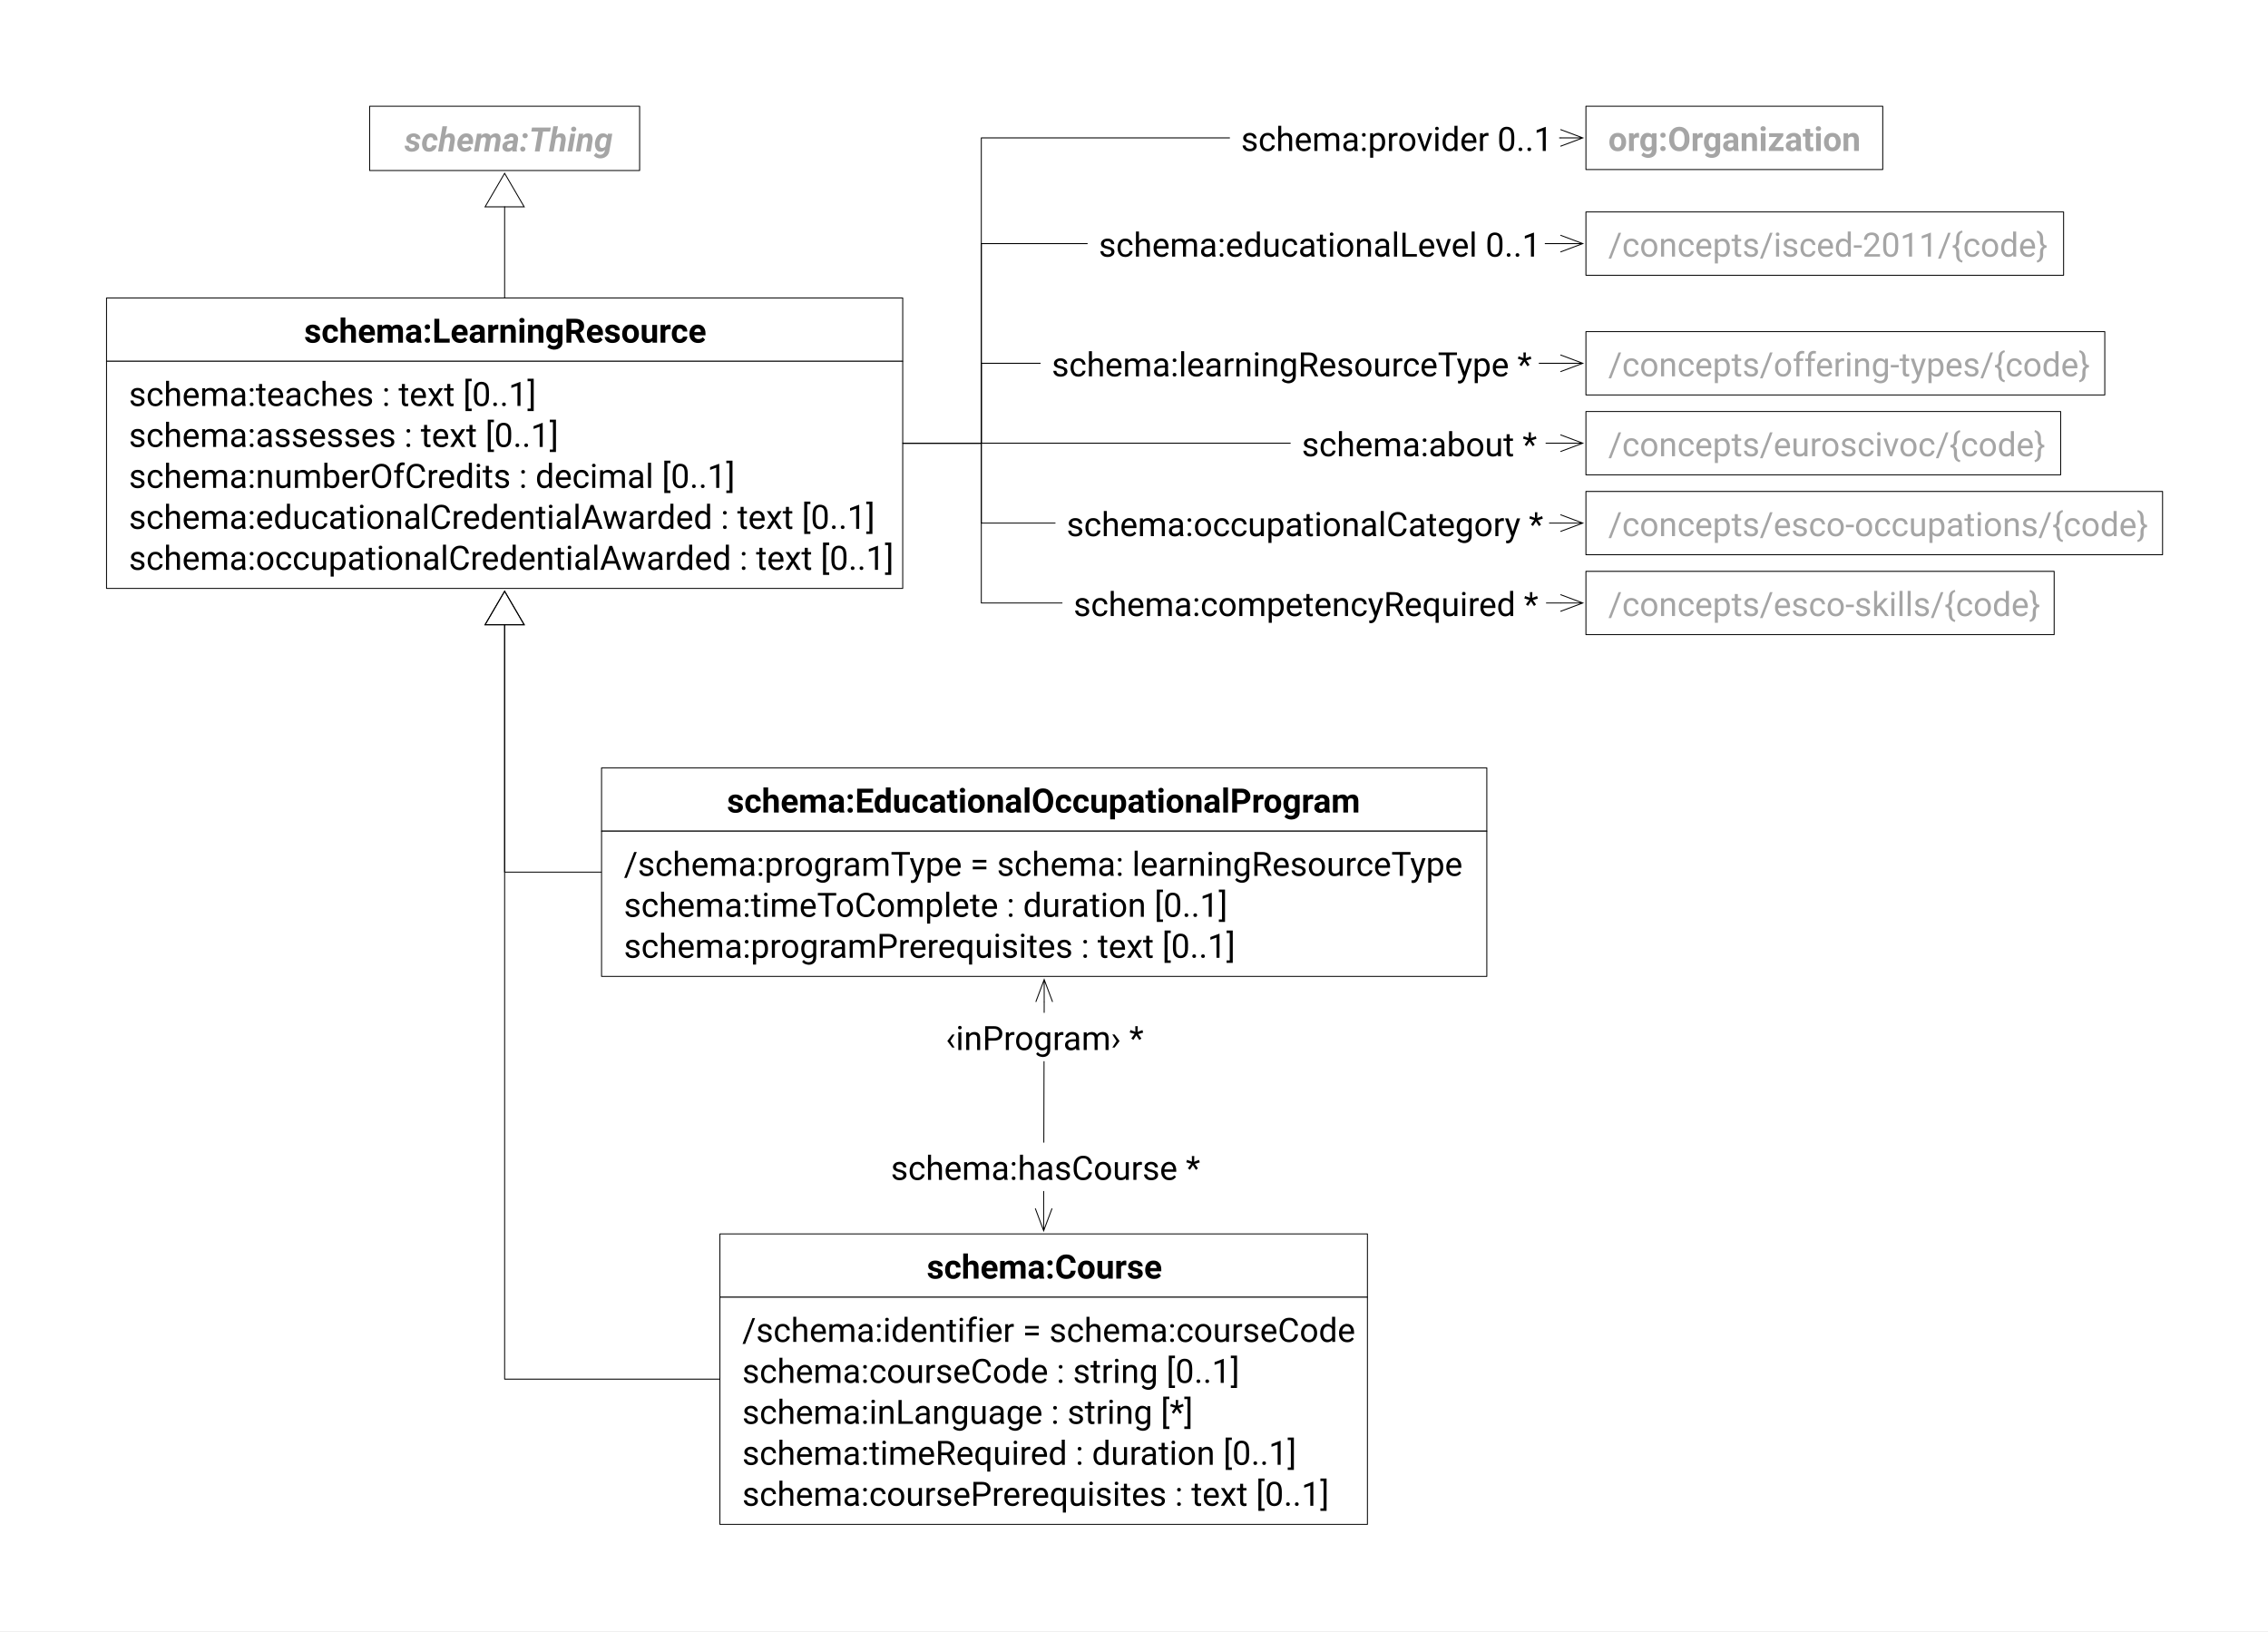
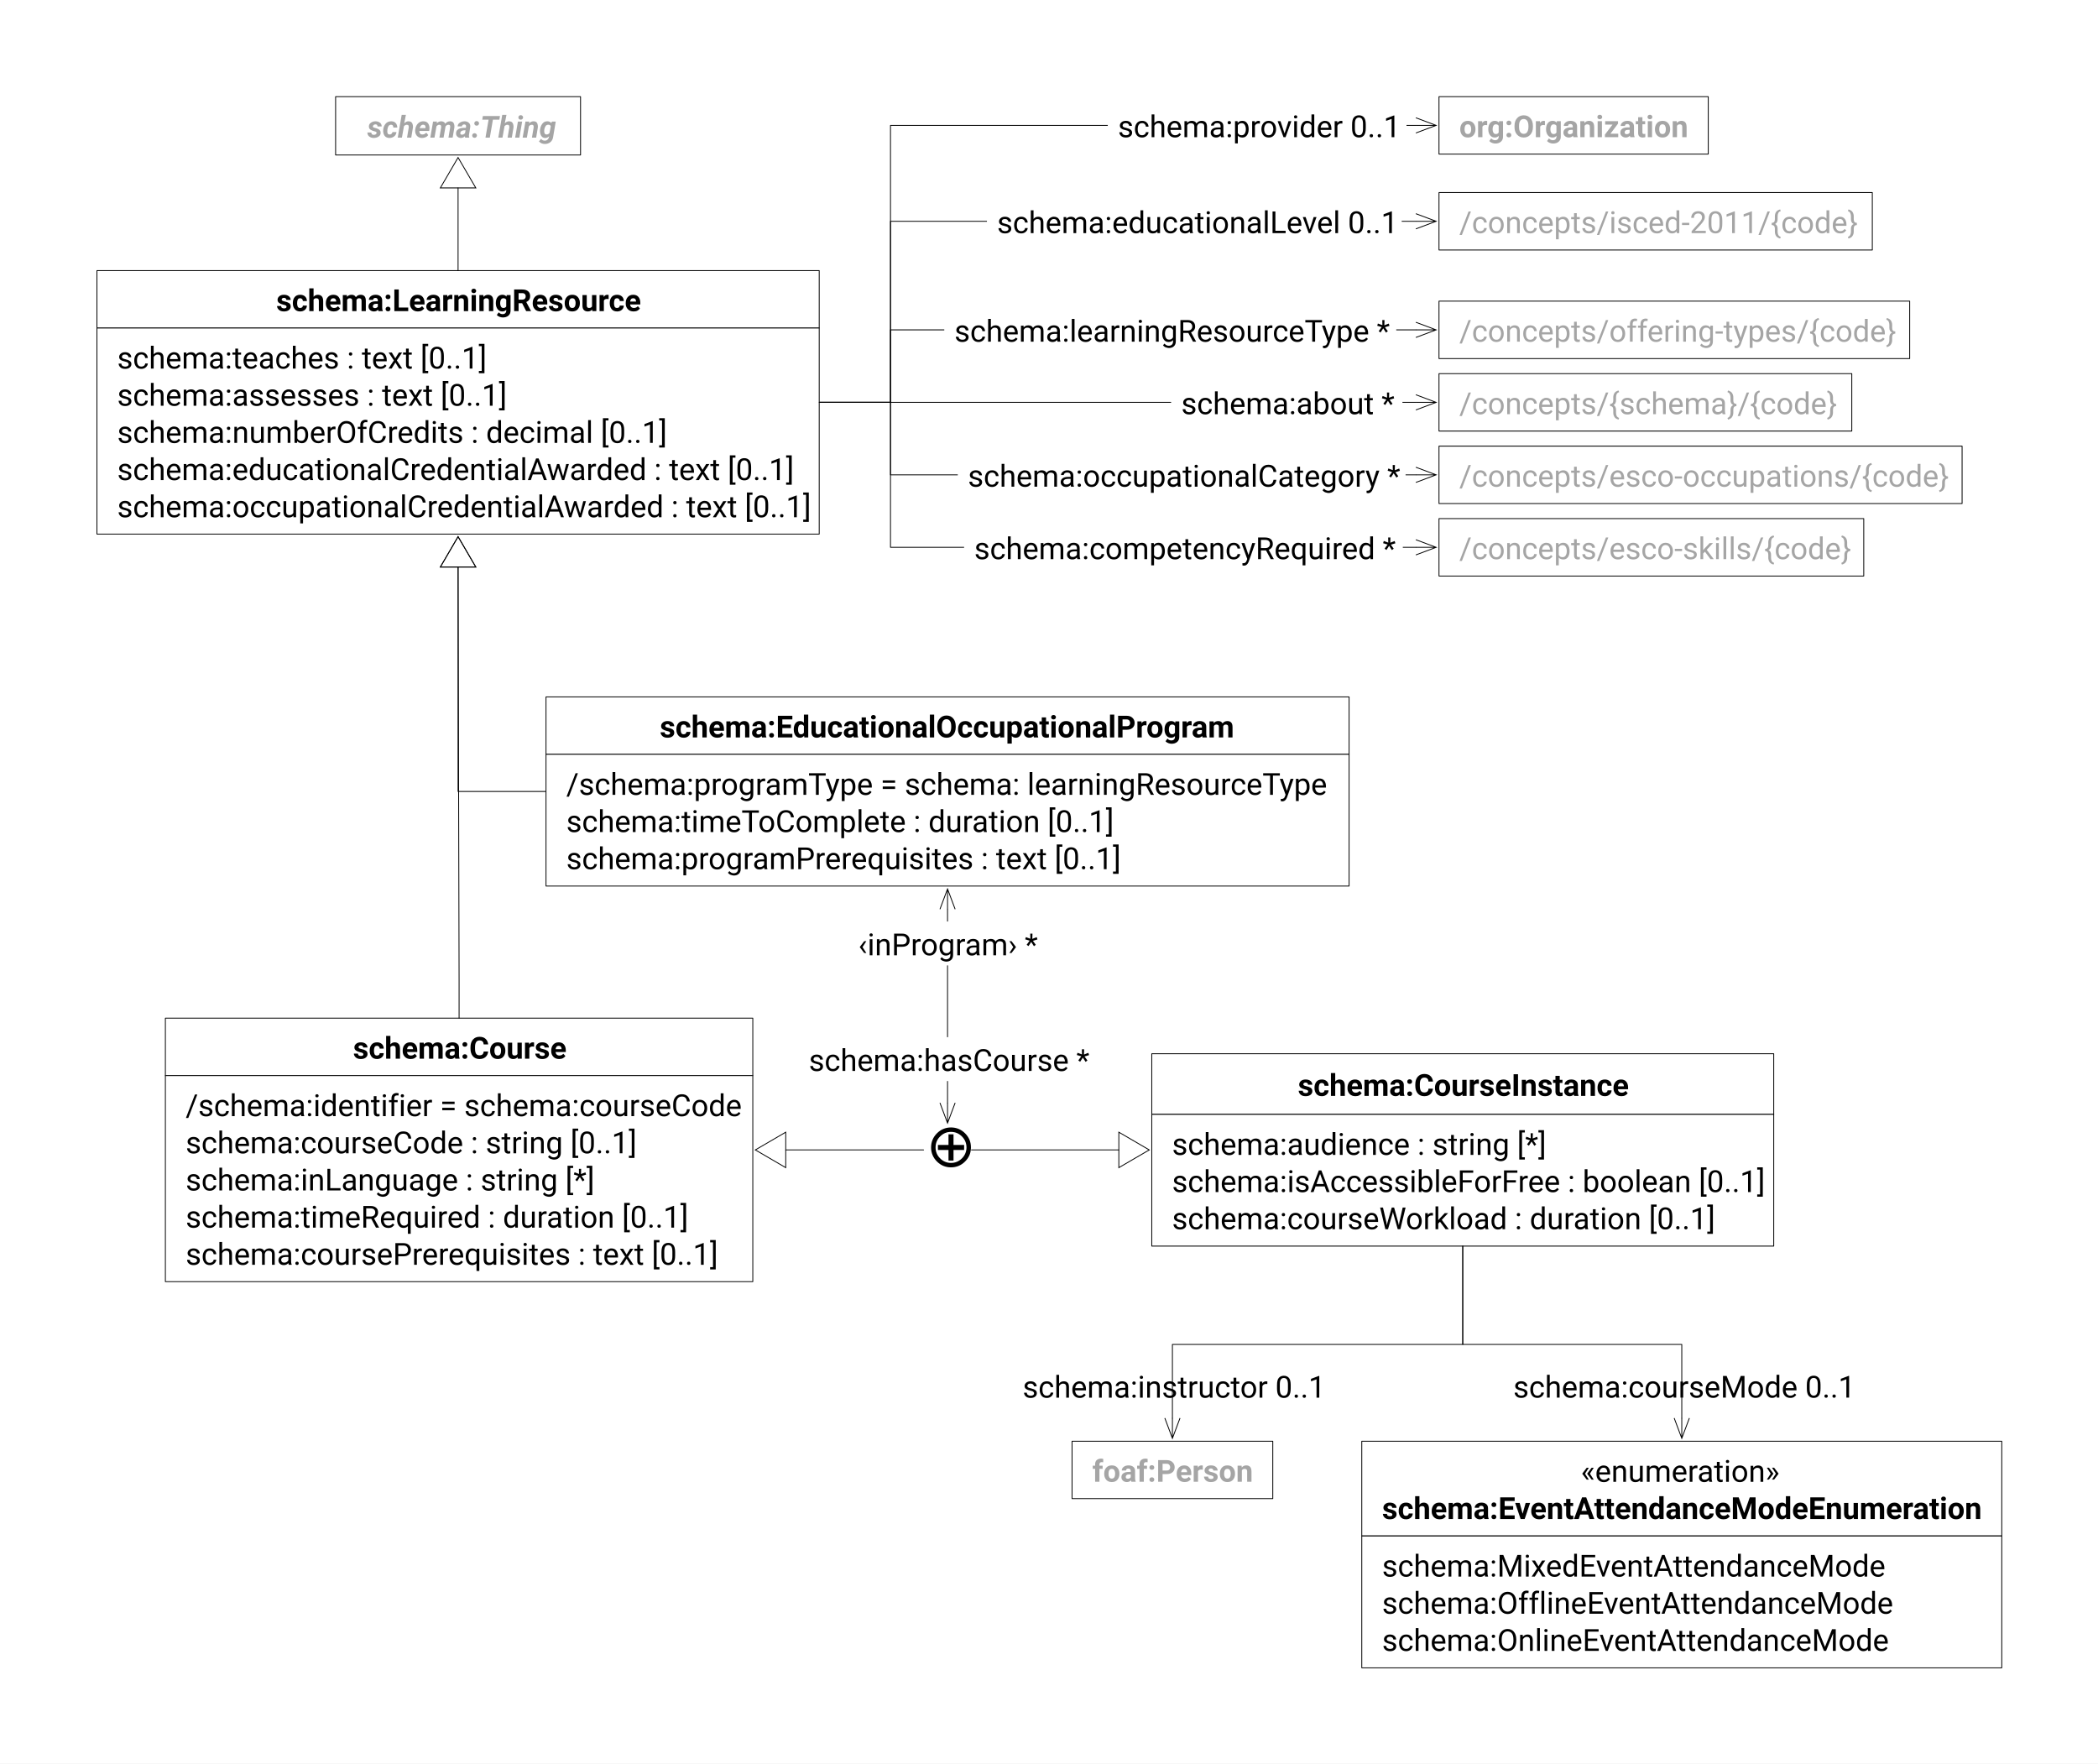
- <svg xmlns="http://www.w3.org/2000/svg" xmlns:xlink="http://www.w3.org/1999/xlink" version="1.1" viewBox="-519 391 609 438" width="609" height="438">
+ <svg xmlns="http://www.w3.org/2000/svg" xmlns:xlink="http://www.w3.org/1999/xlink" version="1.1" viewBox="-511 399 621 522" width="621" height="522">
  <defs>
    <marker orient="auto" overflow="visible" markerUnits="strokeWidth" id="StickArrow_Marker" stroke-linejoin="miter" stroke-miterlimit="10" viewBox="-1 -10 26 20" markerWidth="26" markerHeight="20" color="black">
      <g>
        <path d="M 24 0 L 0 0 M 0 -9 L 24 0 L 0 9" fill="none" stroke="currentColor" stroke-width="1" />
      </g>
    </marker>
    <marker orient="auto" overflow="visible" markerUnits="strokeWidth" id="UMLInheritance_Marker" stroke-linejoin="miter" stroke-miterlimit="10" viewBox="-1 -22 38 44" markerWidth="38" markerHeight="44" color="black">
      <g>
        <path d="M 36 0 L 0 -21 L 0 21 Z" fill="none" stroke="currentColor" stroke-width="1" />
      </g>
    </marker>
    <marker orient="auto" overflow="visible" markerUnits="strokeWidth" id="StickArrow_Marker_2" stroke-linejoin="miter" stroke-miterlimit="10" viewBox="-25 -10 26 20" markerWidth="26" markerHeight="20" color="black">
      <g>
        <path d="M -24 0 L 0 0 M 0 9 L -24 0 L 0 -9" fill="none" stroke="currentColor" stroke-width="1" />
      </g>
    </marker>
  </defs>
-   <g id="offerings" fill="none" stroke-dasharray="none" stroke="none" stroke-opacity="1" fill-opacity="1">
-     <rect fill="white" x="-519" y="391" width="609" height="438" />
+   <g id="offerings" fill-opacity="1" stroke-dasharray="none" fill="none" stroke="none" stroke-opacity="1">
+     <rect fill="white" x="-511" y="399" width="621" height="522" />
    <g id="offerings_Layer_1">
-       <g id="Line_491">
-         <path d="M -276.601 510.009 L -255.501 510.009 L -255.501 552.919 L -99.998 552.919" marker-end="url(#StickArrow_Marker)" stroke="black" stroke-linecap="round" stroke-linejoin="round" stroke-width=".25" />
-       </g>
-       <g id="Line_364">
-         <line x1="-276.601" y1="510.009" x2="-99.998" y2="510.009" marker-end="url(#StickArrow_Marker)" stroke="black" stroke-linecap="round" stroke-linejoin="round" stroke-width=".25" />
-       </g>
-       <g id="Line_480">
-         <path d="M -276.601 510.009 L -255.501 510.009 L -255.501 488.554 L -99.998 488.554" marker-end="url(#StickArrow_Marker)" stroke="black" stroke-linecap="round" stroke-linejoin="round" stroke-width=".25" />
-       </g>
-       <g id="Line_482">
-         <path d="M -276.601 510.009 L -255.501 510.009 L -255.501 428.028 L -99.998 428.028" marker-end="url(#StickArrow_Marker)" stroke="black" stroke-linecap="round" stroke-linejoin="round" stroke-width=".25" />
-       </g>
-       <g id="Line_483">
-         <path d="M -276.601 510.009 L -255.501 510.009 L -255.501 531.464 L -99.998 531.464" marker-end="url(#StickArrow_Marker)" stroke="black" stroke-linecap="round" stroke-linejoin="round" stroke-width=".25" />
-       </g>
-       <g id="Group_391">
-         <g id="Graphic_392">
+       <g id="Line_578">
+         <path d="M -268.516 518.094 L -247.416 518.094 L -247.416 561.004 L -91.913 561.004" marker-end="url(#StickArrow_Marker)" stroke="black" stroke-linecap="round" stroke-linejoin="round" stroke-width=".25" />
+       </g>
+       <g id="Line_577">
+         <line x1="-268.516" y1="518.094" x2="-91.913" y2="518.094" marker-end="url(#StickArrow_Marker)" stroke="black" stroke-linecap="round" stroke-linejoin="round" stroke-width=".25" />
+       </g>
+       <g id="Line_576">
+         <path d="M -268.516 518.094 L -247.416 518.094 L -247.416 496.639 L -91.913 496.639" marker-end="url(#StickArrow_Marker)" stroke="black" stroke-linecap="round" stroke-linejoin="round" stroke-width=".25" />
+       </g>
+       <g id="Line_575">
+         <path d="M -268.516 518.094 L -247.416 518.094 L -247.416 436.113 L -91.913 436.113" marker-end="url(#StickArrow_Marker)" stroke="black" stroke-linecap="round" stroke-linejoin="round" stroke-width=".25" />
+       </g>
+       <g id="Line_574">
+         <path d="M -268.516 518.094 L -247.416 518.094 L -247.416 539.549 L -91.913 539.549" marker-end="url(#StickArrow_Marker)" stroke="black" stroke-linecap="round" stroke-linejoin="round" stroke-width=".25" />
+       </g>
+       <g id="Group_571">
+         <g id="Graphic_573">
          <a xlink:href="https://schema.org/Course">
-             <rect x="-325.693" y="722.339" width="173.873" height="17" fill="white" />
-             <rect x="-325.693" y="722.339" width="173.873" height="17" stroke="black" stroke-linecap="round" stroke-linejoin="round" stroke-width=".25" />
-             <text transform="translate(-270.1515 725.3386)" fill="black">
+             <rect x="-462.047" y="700.37" width="173.873" height="17" fill="white" />
+             <rect x="-462.047" y="700.37" width="173.873" height="17" stroke="black" stroke-linecap="round" stroke-linejoin="round" stroke-width=".25" />
+             <text transform="translate(-406.5055 703.3701)" fill="black">
              <tspan font-family="Roboto" font-weight="bold" font-size="9" fill="black" x="0" y="9">
                                schema:Course
                            </tspan>
            </text>
          </a>
        </g>
-         <g id="Graphic_393">
-           <rect x="-325.693" y="739.339" width="173.873" height="61" fill="white" />
-           <rect x="-325.693" y="739.339" width="173.873" height="61" stroke="black" stroke-linecap="round" stroke-linejoin="round" stroke-width=".25" />
-           <text transform="translate(-319.6932 742.3386)" fill="black">
+         <g id="Graphic_572">
+           <rect x="-462.047" y="717.37" width="173.873" height="61" fill="white" />
+           <rect x="-462.047" y="717.37" width="173.873" height="61" stroke="black" stroke-linecap="round" stroke-linejoin="round" stroke-width=".25" />
+           <text transform="translate(-456.0473 720.3701)" fill="black">
            <tspan font-family="Roboto" font-size="9" fill="black" x="0" y="9">/schema:identifier =
                            schema:courseCode
                        </tspan>
            <tspan font-family="Roboto" font-size="9" fill="black" x="0" y="20">schema:courseCode : string
                            [0..1]
                        </tspan>
            <tspan font-family="Roboto" font-size="9" fill="black" x="0" y="31">schema:inLanguage : string
                            [*]
                        </tspan>
            <tspan font-family="Roboto" font-size="9" fill="black" x="0" y="42">schema:timeRequired :
                            duration [0..1]
                        </tspan>
            <tspan font-family="Roboto" font-size="9" fill="black" x="0" y="53">schema:coursePrerequisites :
                            text [0..1]
                        </tspan>
          </text>
        </g>
      </g>
-       <g id="Group_387">
-         <g id="Graphic_388">
+       <g id="Group_569">
+         <g id="Graphic_570">
          <a xlink:href="things.svg">
-             <rect x="-419.746" y="419.528" width="72.498" height="17.261" fill="white" />
-             <rect x="-419.746" y="419.528" width="72.498" height="17.261" stroke="black" stroke-linecap="round" stroke-linejoin="round" stroke-width=".25" />
-             <text transform="translate(-410.3898 422.6581)" fill="#a5a5a5">
+             <rect x="-411.661" y="427.613" width="72.498" height="17.261" fill="white" />
+             <rect x="-411.661" y="427.613" width="72.498" height="17.261" stroke="black" stroke-linecap="round" stroke-linejoin="round" stroke-width=".25" />
+             <text transform="translate(-402.3047 430.7432)" fill="#a5a5a5">
              <tspan font-family="Roboto" font-style="italic" font-weight="bold" font-size="9" fill="#a5a5a5" x="0" y="9">schema:Thing
                            </tspan>
            </text>
          </a>
        </g>
      </g>
-       <g id="Line_382">
-         <path d="M -357.47 625.189 L -383.497 625.189 L -383.497 558.759" marker-end="url(#UMLInheritance_Marker)" stroke="black" stroke-linecap="round" stroke-linejoin="round" stroke-width=".25" />
-       </g>
-       <g id="Group_353">
-         <g id="Graphic_354">
+       <g id="Line_568">
+         <path d="M -349.385 633.274 L -375.412 633.274 L -375.412 566.844" marker-end="url(#UMLInheritance_Marker)" stroke="black" stroke-linecap="round" stroke-linejoin="round" stroke-width=".25" />
+       </g>
+       <g id="Group_566">
+         <g id="Graphic_567">
          <a xlink:href="agents.svg">
-             <rect x="-93.148" y="419.528" width="79.702" height="17" fill="white" />
-             <rect x="-93.148" y="419.528" width="79.702" height="17" stroke="black" stroke-linecap="round" stroke-linejoin="round" stroke-width=".25" />
-             <text transform="translate(-87.1478 422.5276)" fill="#a5a5a5">
+             <rect x="-85.063" y="427.613" width="79.702" height="17" fill="white" />
+             <rect x="-85.063" y="427.613" width="79.702" height="17" stroke="black" stroke-linecap="round" stroke-linejoin="round" stroke-width=".25" />
+             <text transform="translate(-79.06269 430.6127)" fill="#a5a5a5">
              <tspan font-family="Roboto" font-weight="bold" font-size="9" fill="#a5a5a5" x="0" y="9">
                                org:Organization
                            </tspan>
            </text>
          </a>
        </g>
      </g>
-       <g id="Group_346">
-         <g id="Graphic_347">
+       <g id="Group_563">
+         <g id="Graphic_565">
          <a xlink:href="https://schema.org/EducationalOccupationalProgram">
-             <rect x="-357.47" y="597.189" width="237.708" height="17" fill="white" />
-             <rect x="-357.47" y="597.189" width="237.708" height="17" stroke="black" stroke-linecap="round" stroke-linejoin="round" stroke-width=".25" />
-             <text transform="translate(-323.8043 600.189)" fill="black">
+             <rect x="-349.385" y="605.274" width="237.708" height="17" fill="white" />
+             <rect x="-349.385" y="605.274" width="237.708" height="17" stroke="black" stroke-linecap="round" stroke-linejoin="round" stroke-width=".25" />
+             <text transform="translate(-315.7192 608.2741)" fill="black">
              <tspan font-family="Roboto" font-weight="bold" font-size="9" fill="black" x="0" y="9">
                                schema:EducationalOccupationalProgram
                            </tspan>
            </text>
          </a>
        </g>
-         <g id="Graphic_348">
-           <rect x="-357.47" y="614.189" width="237.708" height="39" fill="white" />
-           <rect x="-357.47" y="614.189" width="237.708" height="39" stroke="black" stroke-linecap="round" stroke-linejoin="round" stroke-width=".25" />
-           <text transform="translate(-351.4701 617.189)" fill="black">
+         <g id="Graphic_564">
+           <rect x="-349.385" y="622.274" width="237.708" height="39" fill="white" />
+           <rect x="-349.385" y="622.274" width="237.708" height="39" stroke="black" stroke-linecap="round" stroke-linejoin="round" stroke-width=".25" />
+           <text transform="translate(-343.385 625.2741)" fill="black">
            <tspan font-family="Roboto" font-size="9" fill="black" x="0" y="9">/schema:programType = schema:
                            learningResourceType
                        </tspan>
            <tspan font-family="Roboto" font-size="9" fill="black" x="0" y="20">schema:timeToComplete :
                            duration [0..1]
                        </tspan>
            <tspan font-family="Roboto" font-size="9" fill="black" x="0" y="31">schema:programPrerequisites
                            : text [0..1]
                        </tspan>
          </text>
        </g>
      </g>
-       <g id="Line_339">
-         <path d="M -238.616 660.039 L -238.616 661.289 L -238.757 714.239 L -238.757 715.489" marker-end="url(#StickArrow_Marker)" marker-start="url(#StickArrow_Marker_2)" stroke="black" stroke-linecap="round" stroke-linejoin="round" stroke-width=".25" />
-       </g>
-       <g id="Graphic_338">
-         <rect x="-282.793" y="697.827" width="88.125" height="13" fill="white" />
-         <text transform="translate(-279.7931 698.8275)" fill="black">
+       <g id="Line_562">
+         <line x1="-230.531" y1="668.124" x2="-230.531" y2="725.433" marker-end="url(#StickArrow_Marker)" marker-start="url(#StickArrow_Marker_2)" stroke="black" stroke-linecap="round" stroke-linejoin="round" stroke-width=".25" />
+       </g>
+       <g id="Graphic_561">
+         <rect x="-274.594" y="705.995" width="88.125" height="13" fill="white" />
+         <text transform="translate(-271.5937 706.9949)" fill="black">
          <tspan font-family="Roboto" font-size="9" fill="black" x="0" y="9">schema:hasCourse *</tspan>
        </text>
      </g>
-       <g id="Graphic_363">
-         <rect x="-172.444" y="503.509" width="68.477" height="13" fill="white" />
-         <text transform="translate(-169.4439 504.5091)" fill="black">
+       <g id="Graphic_560">
+         <rect x="-164.359" y="511.594" width="68.477" height="13" fill="white" />
+         <text transform="translate(-161.3588 512.5942)" fill="black">
          <tspan font-family="Roboto" font-size="9" fill="black" x="0" y="9">schema:about *</tspan>
        </text>
      </g>
-       <g id="Group_417">
-         <g id="Graphic_479">
+       <g id="Group_557">
+         <g id="Graphic_559">
          <a xlink:href="https://schema.org/LearningResource">
-             <rect x="-490.394" y="471.009" width="213.792" height="17" fill="white" />
-             <rect x="-490.394" y="471.009" width="213.792" height="17" stroke="black" stroke-linecap="round" stroke-linejoin="round" stroke-width=".25" />
-             <text transform="translate(-437.3327 474.0091)" fill="black">
+             <rect x="-482.309" y="479.094" width="213.792" height="17" fill="white" />
+             <rect x="-482.309" y="479.094" width="213.792" height="17" stroke="black" stroke-linecap="round" stroke-linejoin="round" stroke-width=".25" />
+             <text transform="translate(-429.2476 482.0942)" fill="black">
              <tspan font-family="Roboto" font-weight="bold" font-size="9" fill="black" x="0" y="9">
                                schema:LearningResource
                            </tspan>
            </text>
          </a>
        </g>
-         <g id="Graphic_419">
-           <rect x="-490.394" y="488.009" width="213.792" height="61" fill="white" />
-           <rect x="-490.394" y="488.009" width="213.792" height="61" stroke="black" stroke-linecap="round" stroke-linejoin="round" stroke-width=".25" />
-           <text transform="translate(-484.3937 491.0091)" fill="black">
+         <g id="Graphic_558">
+           <rect x="-482.309" y="496.094" width="213.792" height="61" fill="white" />
+           <rect x="-482.309" y="496.094" width="213.792" height="61" stroke="black" stroke-linecap="round" stroke-linejoin="round" stroke-width=".25" />
+           <text transform="translate(-476.3086 499.0942)" fill="black">
            <tspan font-family="Roboto" font-size="9" fill="black" x="0" y="9">schema:teaches : text
                            [0..1]
                        </tspan>
            <tspan font-family="Roboto" font-size="9" fill="black" x="0" y="20">schema:assesses : text
                            [0..1]
                        </tspan>
            <tspan font-family="Roboto" font-size="9" fill="black" x="0" y="31">schema:numberOfCredits :
                            decimal [0..1]
                        </tspan>
            <tspan font-family="Roboto" font-size="9" fill="black" x="0" y="42">
                            schema:educationalCredentialAwarded : text [0..1]
                        </tspan>
            <tspan font-family="Roboto" font-size="9" fill="black" x="0" y="53">
                            schema:occupationalCredentialAwarded : text [0..1]
                        </tspan>
          </text>
        </g>
      </g>
-       <g id="Line_421">
-         <line x1="-383.497" y1="471.009" x2="-383.497" y2="446.539" marker-end="url(#UMLInheritance_Marker)" stroke="black" stroke-linecap="round" stroke-linejoin="round" stroke-width=".25" />
-       </g>
-       <g id="Graphic_450">
-         <a xlink:href="concepts.svg">
-           <rect x="-93.148" y="480.054" width="139.323" height="17" fill="white" />
-           <rect x="-93.148" y="480.054" width="139.323" height="17" stroke="black" stroke-linecap="round" stroke-linejoin="round" stroke-width=".25" />
-           <text transform="translate(-87.1478 483.0542)" fill="#a5a5a5">
+       <g id="Line_556">
+         <line x1="-375.412" y1="479.094" x2="-375.412" y2="454.624" marker-end="url(#UMLInheritance_Marker)" stroke="black" stroke-linecap="round" stroke-linejoin="round" stroke-width=".25" />
+       </g>
+       <g id="Graphic_555">
+         <a xlink:href="concepts.svg">
+           <rect x="-85.063" y="488.139" width="139.323" height="17" fill="white" />
+           <rect x="-85.063" y="488.139" width="139.323" height="17" stroke="black" stroke-linecap="round" stroke-linejoin="round" stroke-width=".25" />
+           <text transform="translate(-79.06269 491.1393)" fill="#a5a5a5">
            <tspan font-family="Roboto" font-size="9" fill="#a5a5a5" x="0" y="9">
                            /concepts/offering-types/{code}
                        </tspan>
          </text>
        </a>
      </g>
-       <g id="Graphic_451">
-         <a xlink:href="concepts.svg">
-           <rect x="-93.148" y="522.964" width="154.835" height="17" fill="white" />
-           <rect x="-93.148" y="522.964" width="154.835" height="17" stroke="black" stroke-linecap="round" stroke-linejoin="round" stroke-width=".25" />
-           <text transform="translate(-87.1478 525.964)" fill="#a5a5a5">
+       <g id="Graphic_554">
+         <a xlink:href="concepts.svg">
+           <rect x="-85.063" y="531.049" width="154.835" height="17" fill="white" />
+           <rect x="-85.063" y="531.049" width="154.835" height="17" stroke="black" stroke-linecap="round" stroke-linejoin="round" stroke-width=".25" />
+           <text transform="translate(-79.06269 534.0491)" fill="#a5a5a5">
            <tspan font-family="Roboto" font-size="9" fill="#a5a5a5" x="0" y="9">
                            /concepts/esco-occupations/{code}
                        </tspan>
          </text>
        </a>
      </g>
-       <g id="Graphic_452">
-         <a xlink:href="concepts.svg">
-           <rect x="-93.148" y="447.914" width="128.262" height="17" fill="white" />
-           <rect x="-93.148" y="447.914" width="128.262" height="17" stroke="black" stroke-linecap="round" stroke-linejoin="round" stroke-width=".25" />
-           <text transform="translate(-87.1478 450.9138)" fill="#a5a5a5">
+       <g id="Graphic_553">
+         <a xlink:href="concepts.svg">
+           <rect x="-85.063" y="455.999" width="128.262" height="17" fill="white" />
+           <rect x="-85.063" y="455.999" width="128.262" height="17" stroke="black" stroke-linecap="round" stroke-linejoin="round" stroke-width=".25" />
+           <text transform="translate(-79.06269 458.9989)" fill="#a5a5a5">
            <tspan font-family="Roboto" font-size="9" fill="#a5a5a5" x="0" y="9">
                            /concepts/isced-2011/{code}
                        </tspan>
          </text>
        </a>
      </g>
-       <g id="Graphic_453">
-         <a xlink:href="concepts.svg">
-           <rect x="-93.148" y="501.509" width="127.471" height="17" fill="white" />
-           <rect x="-93.148" y="501.509" width="127.471" height="17" stroke="black" stroke-linecap="round" stroke-linejoin="round" stroke-width=".25" />
-           <text transform="translate(-87.1478 504.5091)" fill="#a5a5a5">
-             <tspan font-family="Roboto" font-size="9" fill="#a5a5a5" x="0" y="9">
-                             /concepts/euroscivoc/{code}
-                         </tspan>
-           </text>
-         </a>
-       </g>
-       <g id="Graphic_413">
-         <rect x="-235.588" y="524.964" width="132.549" height="13" fill="white" />
-         <text transform="translate(-232.5875 525.964)" fill="black">
+       <g id="Graphic_552">
+         <a xlink:href="concepts.svg">
+           <rect x="-85.063" y="509.594" width="122.188" height="17" fill="white" />
+           <rect x="-85.063" y="509.594" width="122.188" height="17" stroke="black" stroke-linecap="round" stroke-linejoin="round" stroke-width=".25" />
+           <text transform="translate(-79.06269 512.5942)" fill="#a5a5a5">
+             <tspan font-family="Roboto" font-size="9" fill="#a5a5a5" x="0" y="9">/concepts/{schema}/{code}
+                         </tspan>
+           </text>
+         </a>
+       </g>
+       <g id="Graphic_551">
+         <rect x="-227.502" y="533.049" width="132.549" height="13" fill="white" />
+         <text transform="translate(-224.5024 534.0491)" fill="black">
          <tspan font-family="Roboto" font-size="9" fill="black" x="0" y="9">schema:occupationalCategory *
                    </tspan>
        </text>
      </g>
-       <g id="Graphic_458">
-         <rect x="-188.754" y="421.528" width="88.419" height="13" fill="white" />
-         <text transform="translate(-185.7537 422.5276)" fill="black">
+       <g id="Graphic_550">
+         <rect x="-183.102" y="429.613" width="88.419" height="13" fill="white" />
+         <text transform="translate(-180.1016 430.6127)" fill="black">
          <tspan font-family="Roboto" font-size="9" fill="black" x="0" y="9">schema:provider 0..1</tspan>
        </text>
      </g>
-       <g id="Graphic_465">
-         <rect x="-268.067" y="662.964" width="58.857" height="13" fill="white" />
-         <text transform="translate(-265.0667 663.9636)" fill="black">
+       <g id="Graphic_549">
+         <rect x="-259.96" y="671.758" width="58.857" height="13" fill="white" />
+         <text transform="translate(-256.9599 672.7576)" fill="black">
          <tspan font-family="Roboto" font-size="9" fill="black" x="0" y="9">‹inProgram› *</tspan>
        </text>
      </g>
-       <g id="Line_466">
-         <path d="M -325.693 761.339 L -383.497 761.339 L -383.497 558.759" marker-end="url(#UMLInheritance_Marker)" stroke="black" stroke-linecap="round" stroke-linejoin="round" stroke-width=".25" />
-       </g>
-       <g id="Graphic_481">
-         <rect x="-239.582" y="482.054" width="133.784" height="13" fill="white" />
-         <text transform="translate(-236.5821 483.0542)" fill="black">
+       <g id="Line_548">
+         <path d="M -375.111 700.37 L -375.111 689.37 L -375.412 568.094 L -375.412 566.844" marker-end="url(#UMLInheritance_Marker)" stroke="black" stroke-linecap="round" stroke-linejoin="round" stroke-width=".25" />
+       </g>
+       <g id="Graphic_547">
+         <rect x="-231.497" y="490.139" width="133.784" height="13" fill="white" />
+         <text transform="translate(-228.4969 491.1393)" fill="black">
          <tspan font-family="Roboto" font-size="9" fill="black" x="0" y="9">schema:learningResourceType *
                    </tspan>
        </text>
      </g>
-       <g id="Line_373">
-         <path d="M -276.601 510.009 L -255.501 510.009 L -255.501 456.414 L -99.998 456.414" marker-end="url(#StickArrow_Marker)" stroke="black" stroke-linecap="round" stroke-linejoin="round" stroke-width=".25" />
-       </g>
-       <g id="Graphic_365">
-         <rect x="-226.956" y="449.914" width="122.771" height="13" fill="white" />
-         <text transform="translate(-223.9565 450.9138)" fill="black">
+       <g id="Line_546">
+         <path d="M -268.516 518.094 L -247.416 518.094 L -247.416 464.499 L -91.913 464.499" marker-end="url(#StickArrow_Marker)" stroke="black" stroke-linecap="round" stroke-linejoin="round" stroke-width=".25" />
+       </g>
+       <g id="Graphic_545">
+         <rect x="-218.871" y="457.999" width="122.771" height="13" fill="white" />
+         <text transform="translate(-215.8714 458.9989)" fill="black">
          <tspan font-family="Roboto" font-size="9" fill="black" x="0" y="9">schema:educationalLevel 0..1
                    </tspan>
        </text>
      </g>
-       <g id="Graphic_487">
-         <rect x="-233.719" y="546.419" width="129.864" height="13" fill="white" />
-         <text transform="translate(-230.7193 547.4189)" fill="black">
+       <g id="Graphic_544">
+         <rect x="-225.634" y="554.504" width="129.864" height="13" fill="white" />
+         <text transform="translate(-222.6342 555.504)" fill="black">
          <tspan font-family="Roboto" font-size="9" fill="black" x="0" y="9">schema:competencyRequired *
                    </tspan>
        </text>
      </g>
-       <g id="Graphic_493">
-         <a xlink:href="concepts.svg">
-           <rect x="-93.148" y="544.419" width="125.726" height="17" fill="white" />
-           <rect x="-93.148" y="544.419" width="125.726" height="17" stroke="black" stroke-linecap="round" stroke-linejoin="round" stroke-width=".25" />
-           <text transform="translate(-87.1478 547.4189)" fill="#a5a5a5">
+       <g id="Graphic_543">
+         <a xlink:href="concepts.svg">
+           <rect x="-85.063" y="552.504" width="125.726" height="17" fill="white" />
+           <rect x="-85.063" y="552.504" width="125.726" height="17" stroke="black" stroke-linecap="round" stroke-linejoin="round" stroke-width=".25" />
+           <text transform="translate(-79.06269 555.504)" fill="#a5a5a5">
            <tspan font-family="Roboto" font-size="9" fill="#a5a5a5" x="0" y="9">
                            /concepts/esco-skills/{code}
                        </tspan>
          </text>
        </a>
+       </g>
+       <g id="Line_532">
+         <line x1="-237.618" y1="739.37" x2="-278.425" y2="739.37" marker-end="url(#UMLInheritance_Marker)" stroke="black" stroke-linecap="round" stroke-linejoin="round" stroke-width=".25" />
+       </g>
+       <g id="Group_529">
+         <g id="Graphic_531">
+           <a xlink:href="https://schema.org/CourseInstance">
+             <rect x="-170.079" y="710.899" width="184.099" height="17.942" fill="white" />
+             <rect x="-170.079" y="710.899" width="184.099" height="17.942" stroke="black" stroke-linecap="round" stroke-linejoin="round" stroke-width=".25" />
+             <text transform="translate(-126.8439 714.3701)" fill="black">
+               <tspan font-family="Roboto" font-weight="bold" font-size="9" fill="black" x="0" y="9">
+                                 schema:CourseInstance
+                             </tspan>
+             </text>
+           </a>
+         </g>
+         <g id="Graphic_530">
+           <rect x="-170.079" y="728.841" width="184.099" height="39" fill="white" />
+           <rect x="-170.079" y="728.841" width="184.099" height="39" stroke="black" stroke-linecap="round" stroke-linejoin="round" stroke-width=".25" />
+           <text transform="translate(-164.0787 731.8409)" fill="black">
+             <tspan font-family="Roboto" font-size="9" fill="black" x="0" y="9">schema:audience : string
+                             [*]
+                         </tspan>
+             <tspan font-family="Roboto" font-size="9" fill="black" x="0" y="20">schema:isAccessibleForFree :
+                             boolean [0..1]
+                         </tspan>
+             <tspan font-family="Roboto" font-size="9" fill="black" x="0" y="31">schema:courseWorkload :
+                             duration [0..1]
+                         </tspan>
+           </text>
+         </g>
+       </g>
+       <g id="Group_526">
+         <g id="Graphic_528">
+           <a xlink:href="https://schema.org/EventAttendanceModeEnumeration">
+             <rect x="-107.919" y="825.591" width="189.438" height="28.047" fill="white" />
+             <rect x="-107.919" y="825.591" width="189.438" height="28.047" stroke="black" stroke-linecap="round" stroke-linejoin="round" stroke-width=".25" />
+             <text transform="translate(-101.9186 828.6142)" fill="black">
+               <tspan font-family="Roboto" font-size="9" fill="black" x="58.845" y="9">«enumeration»
+                             </tspan>
+               <tspan font-family="Roboto" font-weight="bold" font-size="9" fill="black" x="0" y="20">
+                                 schema:EventAttendanceModeEnumeration
+                             </tspan>
+             </text>
+           </a>
+         </g>
+         <g id="Graphic_527">
+           <rect x="-107.919" y="853.638" width="189.438" height="39.034" fill="white" />
+           <rect x="-107.919" y="853.638" width="189.438" height="39.034" stroke="black" stroke-linecap="round" stroke-linejoin="round" stroke-width=".25" />
+           <text transform="translate(-101.9186 856.6546)" fill="black">
+             <tspan font-family="Roboto" font-size="9" fill="black" x="0" y="9">
+                             schema:MixedEventAttendanceMode
+                         </tspan>
+             <tspan font-family="Roboto" font-size="9" fill="black" x="0" y="20">
+                             schema:OfflineEventAttendanceMode
+                         </tspan>
+             <tspan font-family="Roboto" font-size="9" fill="black" x="0" y="31">
+                             schema:OnlineEventAttendanceMode
+                         </tspan>
+           </text>
+         </g>
+       </g>
+       <g id="Graphic_524">
+         <rect x="-66.078" y="802.683" width="105.756" height="13" fill="white" />
+         <text transform="translate(-63.07759 803.6835)" fill="black">
+           <tspan font-family="Roboto" font-size="9" fill="black" x="0" y="9">schema:courseMode 0..1</tspan>
+         </text>
+       </g>
+       <g id="Line_579">
+         <line x1="-223.445" y1="739.37" x2="-179.829" y2="739.37" marker-end="url(#UMLInheritance_Marker)" stroke="black" stroke-linecap="round" stroke-linejoin="round" stroke-width=".25" />
+       </g>
+       <g id="Group_582">
+         <g id="Graphic_583">
+           <a xlink:href="agents.svg">
+             <rect x="-193.677" y="825.591" width="59.417" height="17" fill="white" />
+             <rect x="-193.677" y="825.591" width="59.417" height="17" stroke="black" stroke-linecap="round" stroke-linejoin="round" stroke-width=".25" />
+             <text transform="translate(-187.6772 828.5906)" fill="#a5a5a5">
+               <tspan font-family="Roboto" font-weight="bold" font-size="9" fill="#a5a5a5" x="0" y="9">
+                                 foaf:Person
+                             </tspan>
+             </text>
+           </a>
+         </g>
+       </g>
+       <g id="Graphic_580">
+         <rect x="-211.303" y="802.7" width="94.668" height="13" fill="white" />
+         <text transform="translate(-208.3029 803.7)" fill="black">
+           <tspan font-family="Roboto" font-size="9" fill="black" x="0" y="9">schema:instructor 0..1</tspan>
+         </text>
+       </g>
+       <g id="Graphic_586">
+         <clipPath id="clip_path">
+           <path d="M 6 0 L 8.173 0 C 11.487 0 14.173 2.686 14.173 6 L 14.173 8.173 C 14.173 11.487 11.487 14.173 8.173 14.173 L 6 14.173 C 2.686 14.173 0 11.487 0 8.173 L 0 6 C 0 2.686 2.686 0 6 0 Z" />
+         </clipPath>
+         <text clip-path="url(#clip_path)" transform="translate(-237.0439 732.2835)" fill="black">
+           <tspan font-family="Apple Symbols" font-size="18" fill="black" x="0" y="12">⊕</tspan>
+         </text>
+       </g>
+       <g id="Line_588">
+         <path d="M -78.029 767.841 L -78.029 796.941 L -163.969 796.941 L -163.969 818.741" marker-end="url(#StickArrow_Marker)" stroke="black" stroke-linecap="round" stroke-linejoin="round" stroke-width=".25" />
+       </g>
+       <g id="Line_589">
+         <path d="M -78.029 767.841 L -78.029 796.941 L -13.2 796.941 L -13.2 818.741" marker-end="url(#StickArrow_Marker)" stroke="black" stroke-linecap="round" stroke-linejoin="round" stroke-width=".25" />
      </g>
    </g>
  </g>
</svg>
